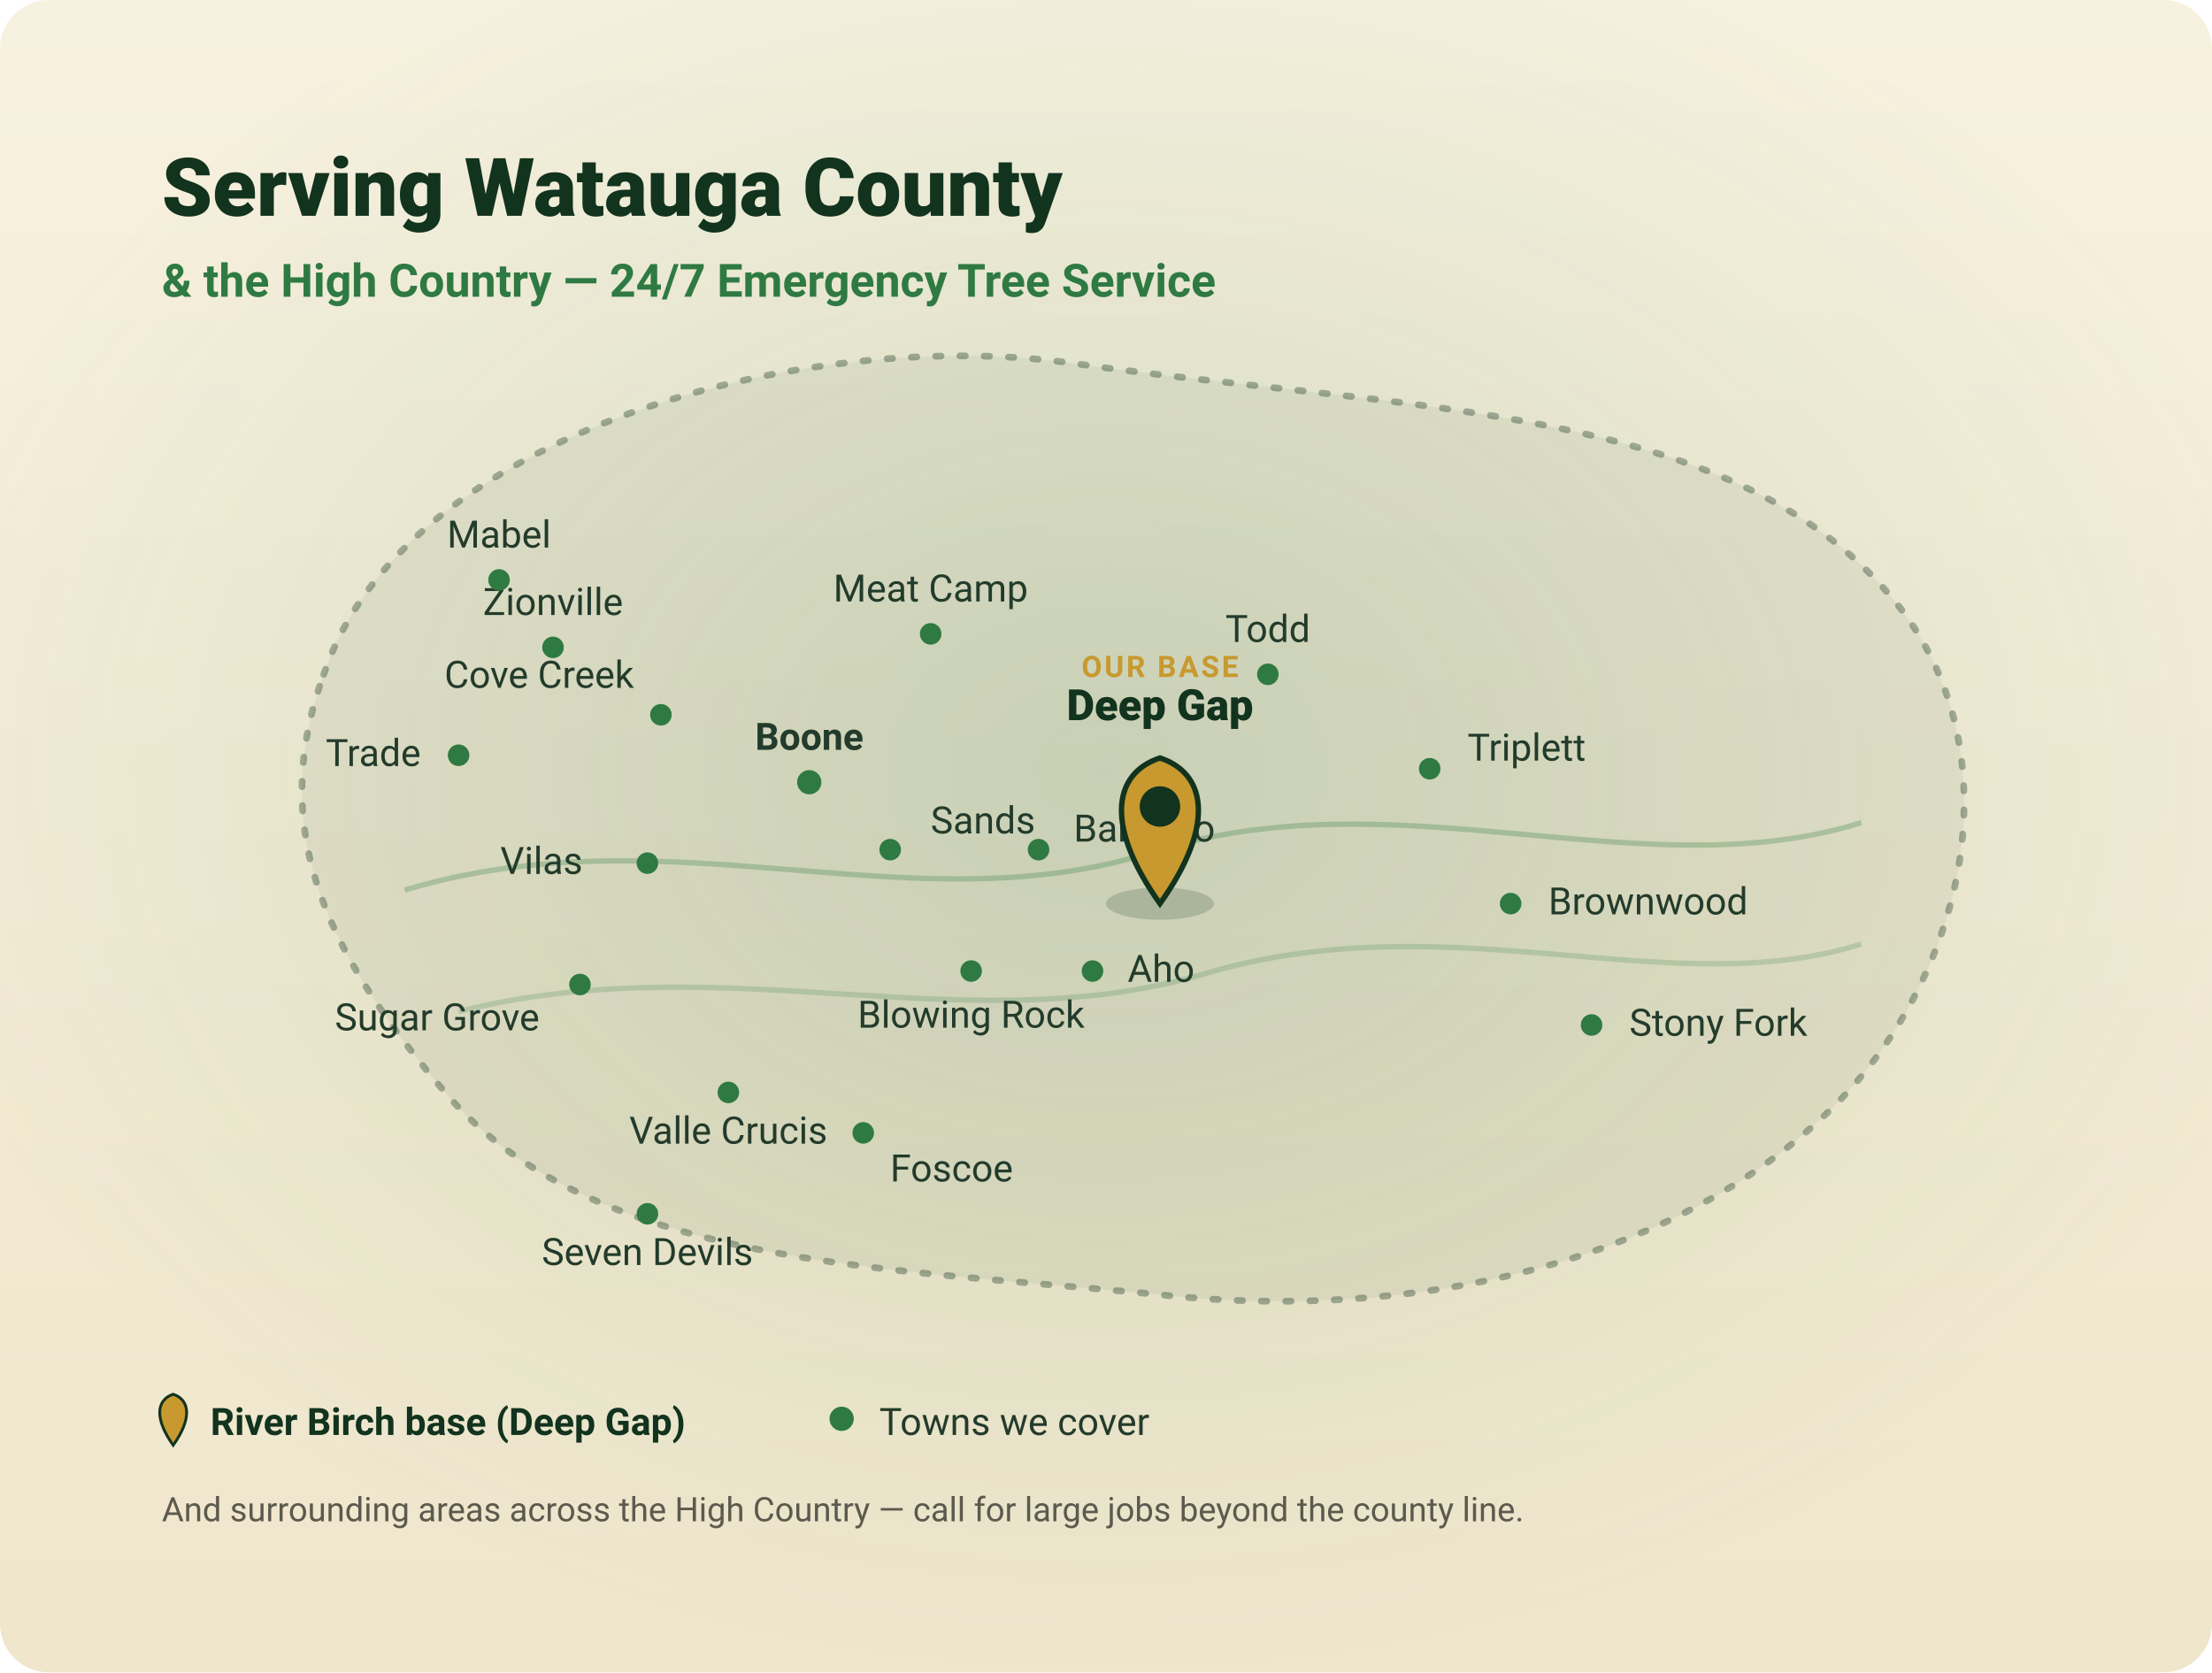
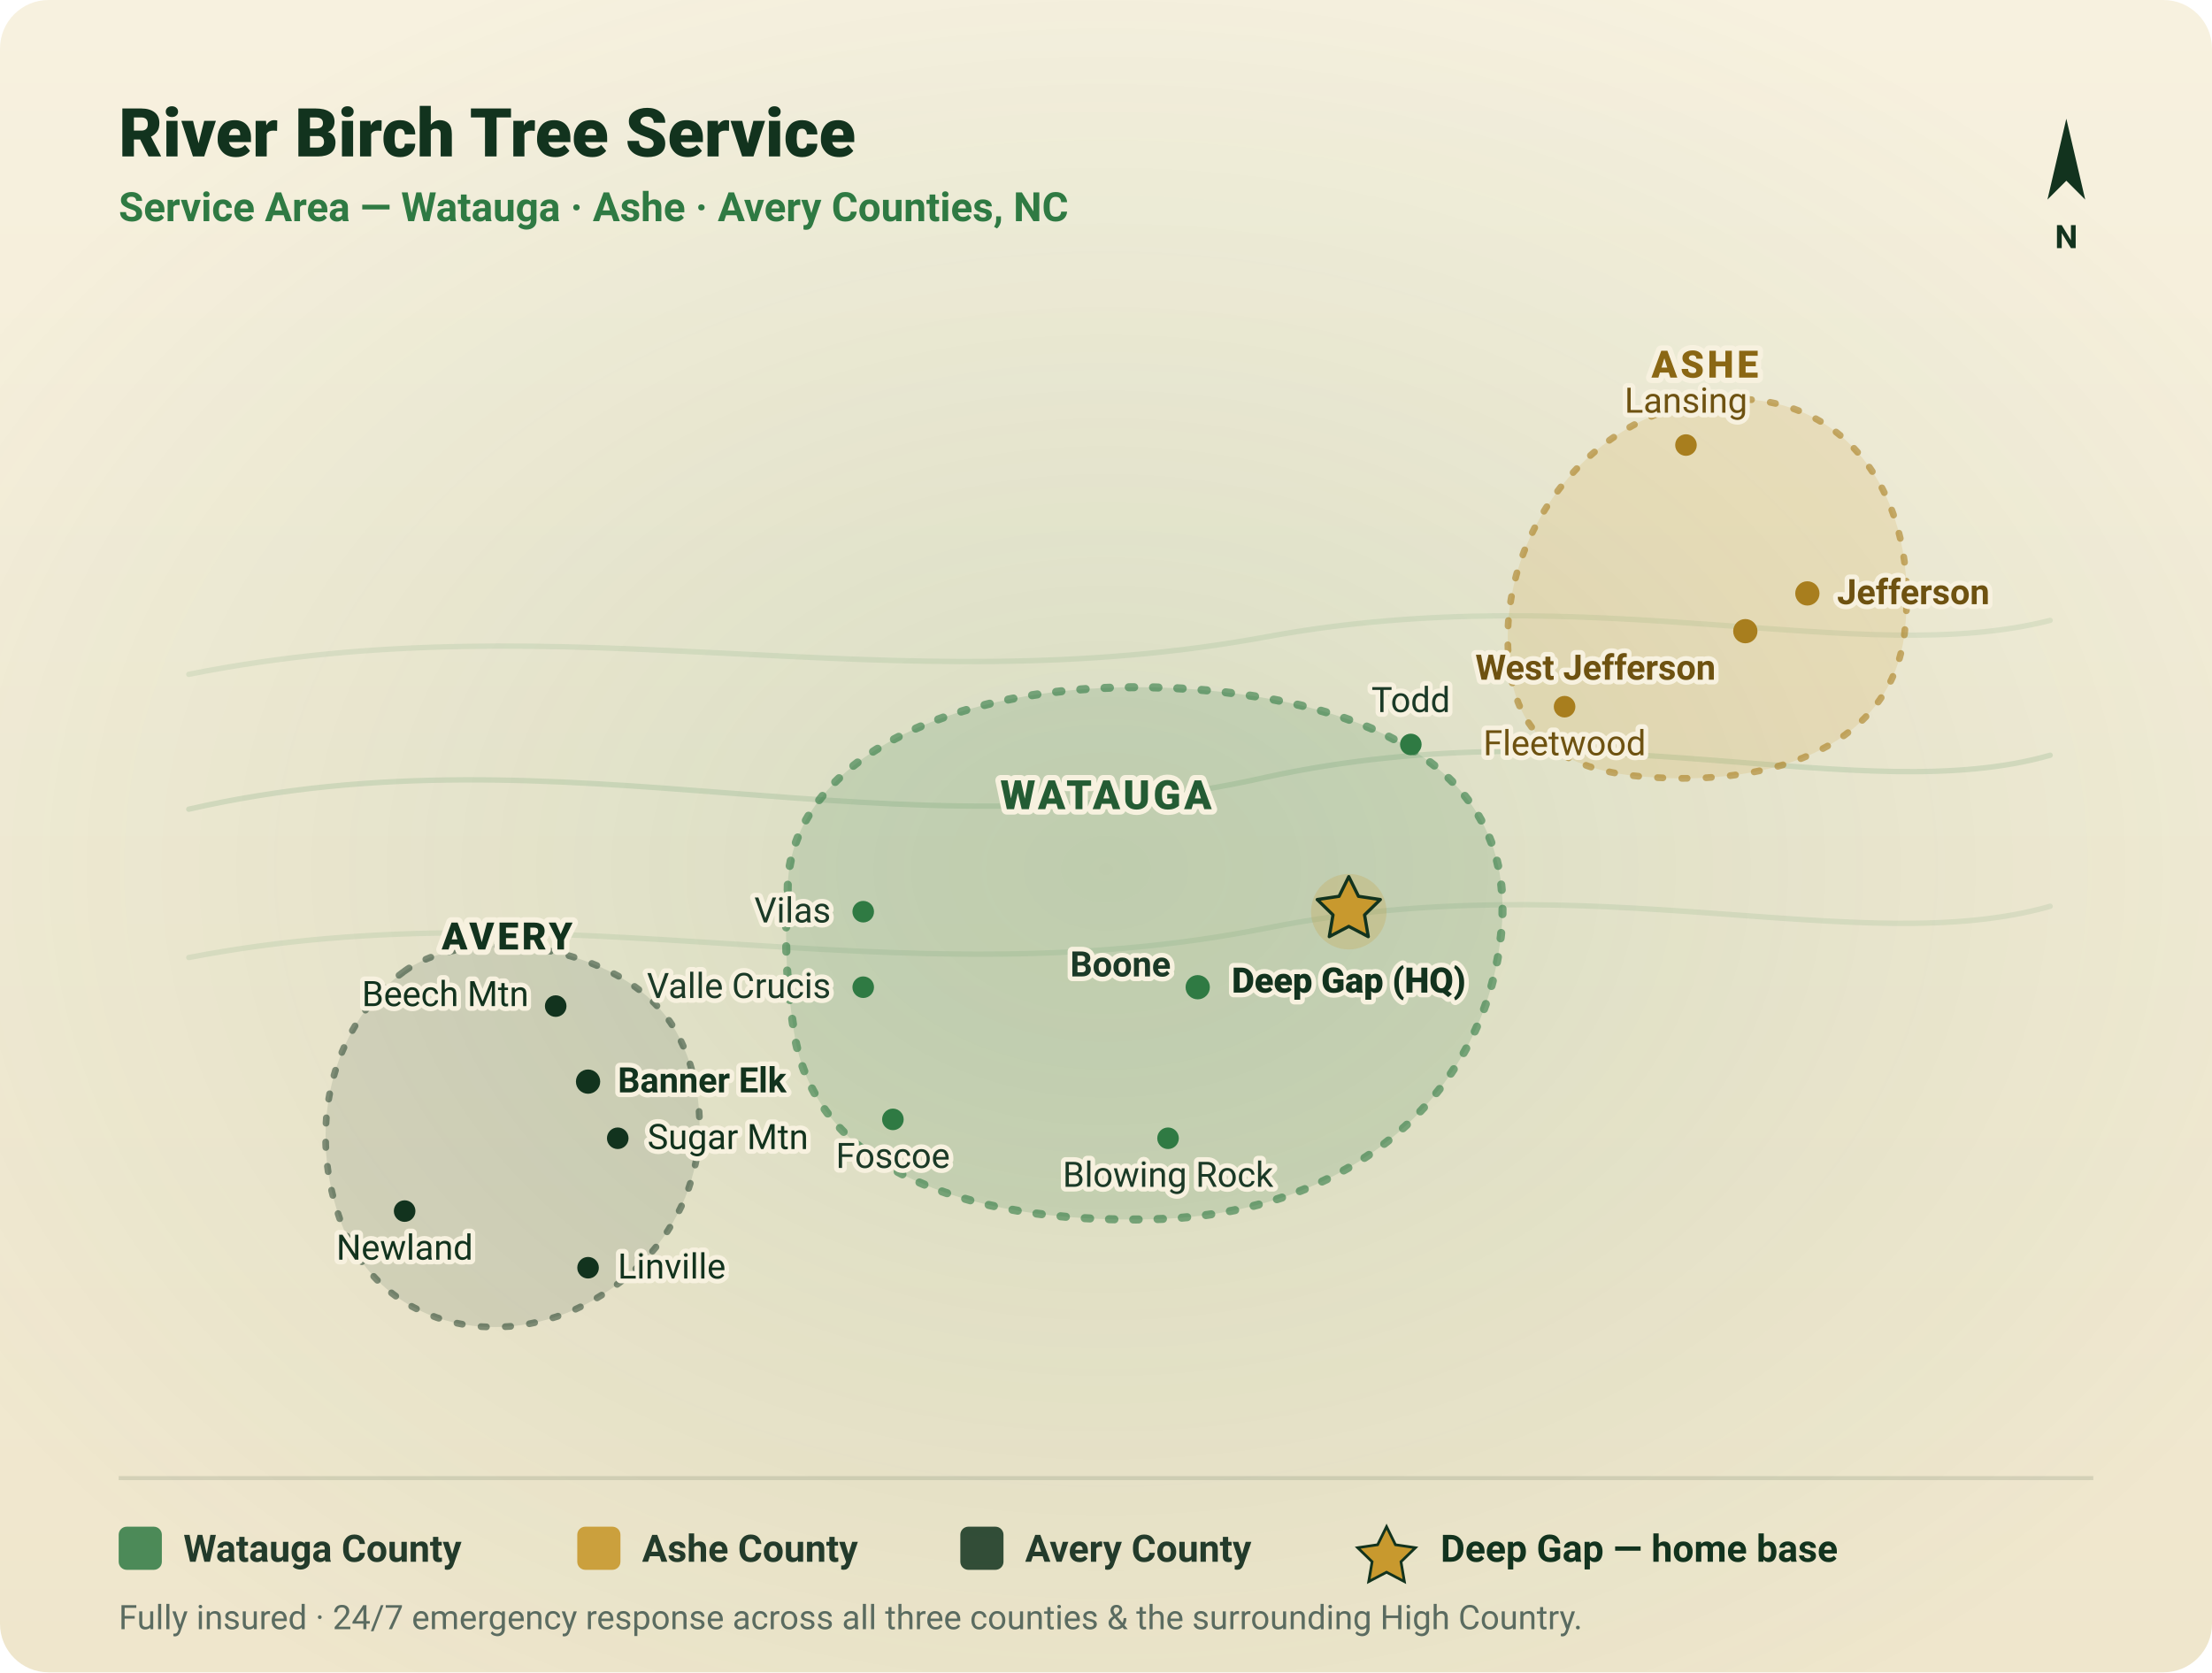
- <svg xmlns="http://www.w3.org/2000/svg" viewBox="0 0 820 620" role="img" aria-label="River Birch Tree Service coverage map of Watauga County and the High Country, North Carolina">
+ <svg xmlns="http://www.w3.org/2000/svg" viewBox="0 0 820 620" role="img" aria-label="River Birch Tree Service coverage map of Watauga, Ashe and Avery Counties in the High Country of North Carolina, based in Deep Gap">
  <defs>
    <linearGradient id="rbSky" x1="0" y1="0" x2="0" y2="1">
      <stop offset="0" stop-color="#F7F1DF" />
      <stop offset="1" stop-color="#EFE6CC" />
    </linearGradient>
-     <radialGradient id="rbGlow" cx="50%" cy="46%" r="55%">
-       <stop offset="0" stop-color="#2F7A43" stop-opacity="0.16" />
+     <radialGradient id="rbGlow" cx="50%" cy="52%" r="60%">
+       <stop offset="0" stop-color="#2F7A43" stop-opacity="0.14" />
      <stop offset="1" stop-color="#2F7A43" stop-opacity="0" />
    </radialGradient>
  </defs>
  <rect x="0" y="0" width="820" height="620" rx="18" fill="url(#rbSky)" />
  <rect x="0" y="0" width="820" height="620" rx="18" fill="url(#rbGlow)" />
-   <path d="M120 250            C 150 160, 300 120, 400 135            C 520 152, 640 150, 700 220            C 748 275, 730 360, 680 410            C 620 470, 520 490, 430 480            C 330 470, 220 470, 165 405            C 118 350, 100 305, 120 250 Z" fill="#12331E" fill-opacity="0.06" stroke="#12331E" stroke-opacity="0.35" stroke-width="2.5" stroke-dasharray="2 7" stroke-linecap="round" />
-   <path d="M150 330 C 250 300, 340 345, 430 315 C 520 288, 610 330, 690 305" fill="none" stroke="#2F7A43" stroke-opacity="0.28" stroke-width="2" />
-   <path d="M170 375 C 270 350, 360 388, 450 360 C 540 335, 620 372, 690 350" fill="none" stroke="#2F7A43" stroke-opacity="0.2" stroke-width="2" />
-   <g font-family="system-ui, -apple-system, 'Segoe UI', Roboto, sans-serif" font-size="14" fill="#233b2b">
-     <g>
-       <circle cx="300" cy="290" r="4.5" fill="#2F7A43" />
-       <text x="300" y="278" text-anchor="middle" font-weight="600">Boone</text>
+   <g fill="none" stroke="#2F7A43" stroke-linecap="round">
+     <path d="M70 300 C 210 268, 330 320, 470 288 C 590 262, 690 300, 760 280" stroke-opacity="0.14" stroke-width="2" />
+     <path d="M70 355 C 210 328, 330 372, 470 344 C 590 320, 690 356, 760 336" stroke-opacity="0.1" stroke-width="2" />
+     <path d="M70 250 C 210 222, 330 262, 470 236 C 590 214, 690 248, 760 230" stroke-opacity="0.1" stroke-width="2" />
+   </g>
+   <path d="M150 360 C 175 342, 235 350, 252 385 C 268 418, 258 460, 220 482 C 185 502, 140 492, 126 452 C 113 415, 125 378, 150 360 Z" fill="#12331E" fill-opacity="0.11" stroke="#12331E" stroke-opacity="0.5" stroke-width="2.5" stroke-dasharray="2 7" stroke-linecap="round" />
+   <path d="M292 330 C 292 280, 360 248, 448 256 C 512 262, 565 288, 556 350 C 549 405, 502 450, 428 452 C 356 454, 300 432, 294 380 C 291 360, 291 345, 292 330 Z" fill="#2F7A43" fill-opacity="0.15" stroke="#2F7A43" stroke-opacity="0.6" stroke-width="3" stroke-dasharray="2 7" stroke-linecap="round" />
+   <path d="M560 250 C 552 200, 590 150, 640 148 C 685 146, 712 185, 706 235 C 701 275, 660 292, 610 288 C 582 286, 564 275, 560 250 Z" fill="#C8992E" fill-opacity="0.16" stroke="#A87E1E" stroke-opacity="0.6" stroke-width="2.5" stroke-dasharray="2 7" stroke-linecap="round" />
+   <g font-family="system-ui, -apple-system, 'Segoe UI', Roboto, sans-serif" font-weight="800" letter-spacing="1.2" paint-order="stroke" stroke="#F7F1DF" stroke-width="4" stroke-linejoin="round" text-anchor="middle">
+     <text x="188" y="352" font-size="14" fill="#12331E">AVERY</text>
+     <text x="410" y="300" font-size="15" fill="#245C34">WATAUGA</text>
+     <text x="632" y="140" font-size="14" fill="#8A6714">ASHE</text>
+   </g>
+   <g font-family="system-ui, -apple-system, 'Segoe UI', Roboto, sans-serif" font-size="13" paint-order="stroke" stroke="#F7F1DF" stroke-width="3.5" stroke-linejoin="round">
+     <g fill="#1B3A27">
+       <circle cx="444" cy="366" r="4.5" fill="#2F7A43" stroke="none" />
+       <text x="434" y="362" text-anchor="end" font-weight="600">Boone</text>
+       <circle cx="433" cy="422" r="4" fill="#2F7A43" stroke="none" />
+       <text x="433" y="440" text-anchor="middle">Blowing Rock</text>
+       <circle cx="320" cy="338" r="4" fill="#2F7A43" stroke="none" />
+       <text x="308" y="342" text-anchor="end">Vilas</text>
+       <circle cx="320" cy="366" r="4" fill="#2F7A43" stroke="none" />
+       <text x="308" y="370" text-anchor="end">Valle Crucis</text>
+       <circle cx="331" cy="415" r="4" fill="#2F7A43" stroke="none" />
+       <text x="331" y="433" text-anchor="middle">Foscoe</text>
+       <circle cx="523" cy="276" r="4" fill="#2F7A43" stroke="none" />
+       <text x="523" y="264" text-anchor="middle">Todd</text>
    </g>
-     <g>
-       <circle cx="360" cy="360" r="4" fill="#2F7A43" />
-       <text x="360" y="381" text-anchor="middle">Blowing Rock</text>
+     <g fill="#6E5211">
+       <circle cx="625" cy="165" r="4" fill="#A87E1E" stroke="none" />
+       <text x="625" y="153" text-anchor="middle">Lansing</text>
+       <circle cx="670" cy="220" r="4.5" fill="#A87E1E" stroke="none" />
+       <text x="681" y="224" text-anchor="start" font-weight="600">Jefferson</text>
+       <circle cx="647" cy="234" r="4.5" fill="#A87E1E" stroke="none" />
+       <text x="636" y="252" text-anchor="end" font-weight="600">West Jefferson</text>
+       <circle cx="580" cy="262" r="4" fill="#A87E1E" stroke="none" />
+       <text x="580" y="280" text-anchor="middle">Fleetwood</text>
    </g>
-     <g>
-       <circle cx="240" cy="320" r="4" fill="#2F7A43" />
-       <text x="216" y="324" text-anchor="end">Vilas</text>
-     </g>
-     <g>
-       <circle cx="215" cy="365" r="4" fill="#2F7A43" />
-       <text x="200" y="382" text-anchor="end">Sugar Grove</text>
-     </g>
-     <g>
-       <circle cx="270" cy="405" r="4" fill="#2F7A43" />
-       <text x="270" y="424" text-anchor="middle">Valle Crucis</text>
-     </g>
-     <g>
-       <circle cx="320" cy="420" r="4" fill="#2F7A43" />
-       <text x="330" y="438" text-anchor="start">Foscoe</text>
-     </g>
-     <g>
-       <circle cx="240" cy="450" r="4" fill="#2F7A43" />
-       <text x="240" y="469" text-anchor="middle">Seven Devils</text>
-     </g>
-     <g>
-       <circle cx="205" cy="240" r="4" fill="#2F7A43" />
-       <text x="205" y="228" text-anchor="middle">Zionville</text>
-     </g>
-     <g>
-       <circle cx="170" cy="280" r="4" fill="#2F7A43" />
-       <text x="156" y="284" text-anchor="end">Trade</text>
-     </g>
-     <g>
-       <circle cx="185" cy="215" r="4" fill="#2F7A43" />
-       <text x="185" y="203" text-anchor="middle">Mabel</text>
-     </g>
-     <g>
-       <circle cx="245" cy="265" r="4" fill="#2F7A43" />
-       <text x="235" y="255" text-anchor="end">Cove Creek</text>
-     </g>
-     <g>
-       <circle cx="345" cy="235" r="4" fill="#2F7A43" />
-       <text x="345" y="223" text-anchor="middle">Meat Camp</text>
-     </g>
-     <g>
-       <circle cx="330" cy="315" r="4" fill="#2F7A43" />
-       <text x="345" y="309" text-anchor="start">Sands</text>
-     </g>
-     <g>
-       <circle cx="385" cy="315" r="4" fill="#2F7A43" />
-       <text x="398" y="312" text-anchor="start">Bamboo</text>
-     </g>
-     <g>
-       <circle cx="405" cy="360" r="4" fill="#2F7A43" />
-       <text x="418" y="364" text-anchor="start">Aho</text>
-     </g>
-     <g>
-       <circle cx="470" cy="250" r="4" fill="#2F7A43" />
-       <text x="470" y="238" text-anchor="middle">Todd</text>
-     </g>
-     <g>
-       <circle cx="530" cy="285" r="4" fill="#2F7A43" />
-       <text x="544" y="282" text-anchor="start">Triplett</text>
-     </g>
-     <g>
-       <circle cx="560" cy="335" r="4" fill="#2F7A43" />
-       <text x="574" y="339" text-anchor="start">Brownwood</text>
-     </g>
-     <g>
-       <circle cx="590" cy="380" r="4" fill="#2F7A43" />
-       <text x="604" y="384" text-anchor="start">Stony Fork</text>
+     <g fill="#12331E">
+       <circle cx="206" cy="373" r="4" fill="#12331E" stroke="none" />
+       <text x="196" y="373" text-anchor="end">Beech Mtn</text>
+       <circle cx="218" cy="401" r="4.5" fill="#12331E" stroke="none" />
+       <text x="229" y="405" text-anchor="start" font-weight="600">Banner Elk</text>
+       <circle cx="229" cy="422" r="4" fill="#12331E" stroke="none" />
+       <text x="240" y="426" text-anchor="start">Sugar Mtn</text>
+       <circle cx="150" cy="449" r="4" fill="#12331E" stroke="none" />
+       <text x="150" y="467" text-anchor="middle">Newland</text>
+       <circle cx="218" cy="470" r="4" fill="#12331E" stroke="none" />
+       <text x="229" y="474" text-anchor="start">Linville</text>
    </g>
  </g>
-   <g transform="translate(430 305)">
-     <ellipse cx="0" cy="30" rx="20" ry="6" fill="#12331E" fill-opacity="0.18" />
-     <path d="M0 30 C -20 2, -18 -18, 0 -24 C 18 -18, 20 2, 0 30 Z" fill="#C8992E" stroke="#12331E" stroke-width="2" />
-     <circle cx="0" cy="-6" r="7.5" fill="#12331E" />
-     <text x="0" y="-38" text-anchor="middle" font-family="system-ui, -apple-system, 'Segoe UI', Roboto, sans-serif" font-size="16" font-weight="800" fill="#12331E">Deep Gap</text>
-     <text x="0" y="-54" text-anchor="middle" font-family="system-ui, -apple-system, 'Segoe UI', Roboto, sans-serif" font-size="11" font-weight="700" letter-spacing="0.08em" fill="#C8992E">OUR BASE</text>
+   <g>
+     <circle cx="500" cy="338" r="14" fill="#C8992E" fill-opacity="0.22" />
+     <path d="M500 325 l3.6 7.3 8.1 1.2 -5.85 5.7 1.38 8.05 -7.23 -3.8 -7.23 3.8 1.38 -8.05 -5.85 -5.7 8.1 -1.2 Z" fill="#C8992E" stroke="#12331E" stroke-width="1.2" stroke-linejoin="round" />
+     <text x="500" y="368" text-anchor="middle" font-family="system-ui, -apple-system, 'Segoe UI', Roboto, sans-serif" font-size="13" font-weight="800" fill="#12331E" paint-order="stroke" stroke="#F7F1DF" stroke-width="3.5" stroke-linejoin="round">Deep Gap (HQ)</text>
  </g>
  <g font-family="system-ui, -apple-system, 'Segoe UI', Roboto, sans-serif">
-     <text x="60" y="80" font-size="30" font-weight="800" fill="#12331E">Serving Watauga County</text>
-     <text x="60" y="110" font-size="17" font-weight="600" fill="#2F7A43">&amp; the High Country — 24/7 Emergency Tree Service</text>
+     <text x="44" y="58" font-size="25" font-weight="800" fill="#12331E">River Birch Tree Service</text>
+     <text x="44" y="82" font-size="15" font-weight="600" fill="#2F7A43">Service Area — Watauga · Ashe · Avery Counties, NC</text>
  </g>
-   <g font-family="system-ui, -apple-system, 'Segoe UI', Roboto, sans-serif" font-size="14" fill="#233b2b" transform="translate(60 540)">
-     <path d="M6 -6 C -4 -20, -3 -30, 6 -33 C 15 -30, 16 -20, 6 -6 Z" fill="#C8992E" stroke="#12331E" stroke-width="1.5" transform="scale(0.7)" />
-     <text x="18" y="-8" font-weight="700" fill="#12331E">River Birch base (Deep Gap)</text>
-     <circle cx="252" cy="-14" r="4.5" fill="#2F7A43" />
-     <text x="266" y="-8">Towns we cover</text>
-     <text x="0" y="24" font-size="12.5" fill="#5c5a4e">And surrounding areas across the High Country — call for large jobs beyond the county line.</text>
+   <g transform="translate(766 66)" font-family="system-ui, -apple-system, 'Segoe UI', Roboto, sans-serif">
+     <path d="M0 -22 L7 8 L0 1 L-7 8 Z" fill="#12331E" />
+     <text x="0" y="26" text-anchor="middle" font-size="12" font-weight="700" fill="#12331E">N</text>
+   </g>
+   <g font-family="system-ui, -apple-system, 'Segoe UI', Roboto, sans-serif" font-size="14" fill="#233B2B">
+     <line x1="44" y1="548" x2="776" y2="548" stroke="#12331E" stroke-opacity="0.12" stroke-width="1.5" />
+     <rect x="44" y="566" width="16" height="16" rx="3" fill="#2F7A43" fill-opacity="0.85" />
+     <text x="68" y="579" font-weight="600">Watauga County</text>
+     <rect x="214" y="566" width="16" height="16" rx="3" fill="#C8992E" fill-opacity="0.9" />
+     <text x="238" y="579" font-weight="600">Ashe County</text>
+     <rect x="356" y="566" width="16" height="16" rx="3" fill="#12331E" fill-opacity="0.85" />
+     <text x="380" y="579" font-weight="600">Avery County</text>
+     <path d="M520 574 l3.3 6.7 7.4 1.1 -5.35 5.2 1.26 7.35 -6.61 -3.47 -6.61 3.47 1.26 -7.35 -5.35 -5.2 7.4 -1.1 Z" transform="translate(-6 -8)" fill="#C8992E" stroke="#12331E" stroke-width="1" />
+     <text x="534" y="579" font-weight="600" fill="#12331E">Deep Gap — home base</text>
+     <text x="44" y="604" font-size="12.5" fill="#5A6B60">Fully insured · 24/7 emergency response across all three counties &amp; the surrounding High Country.</text>
  </g>
</svg>
